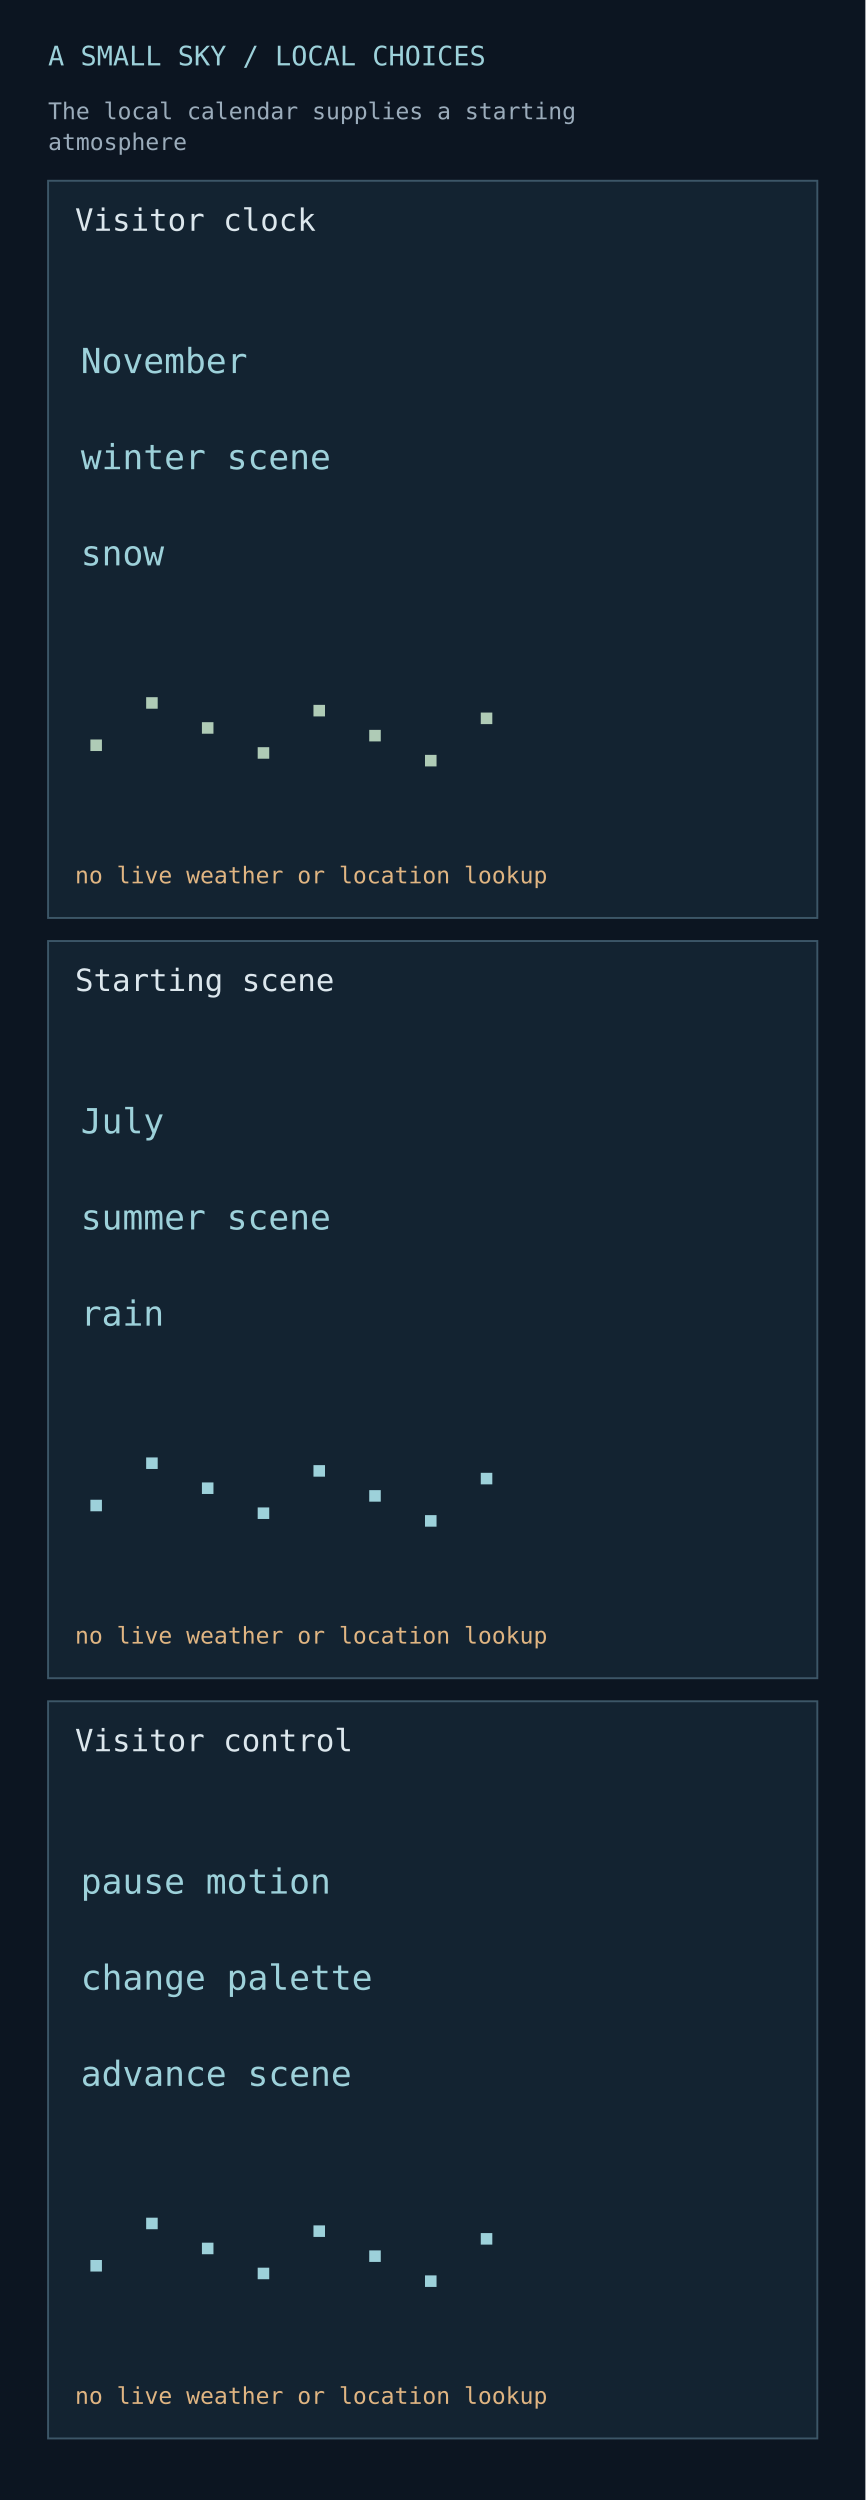
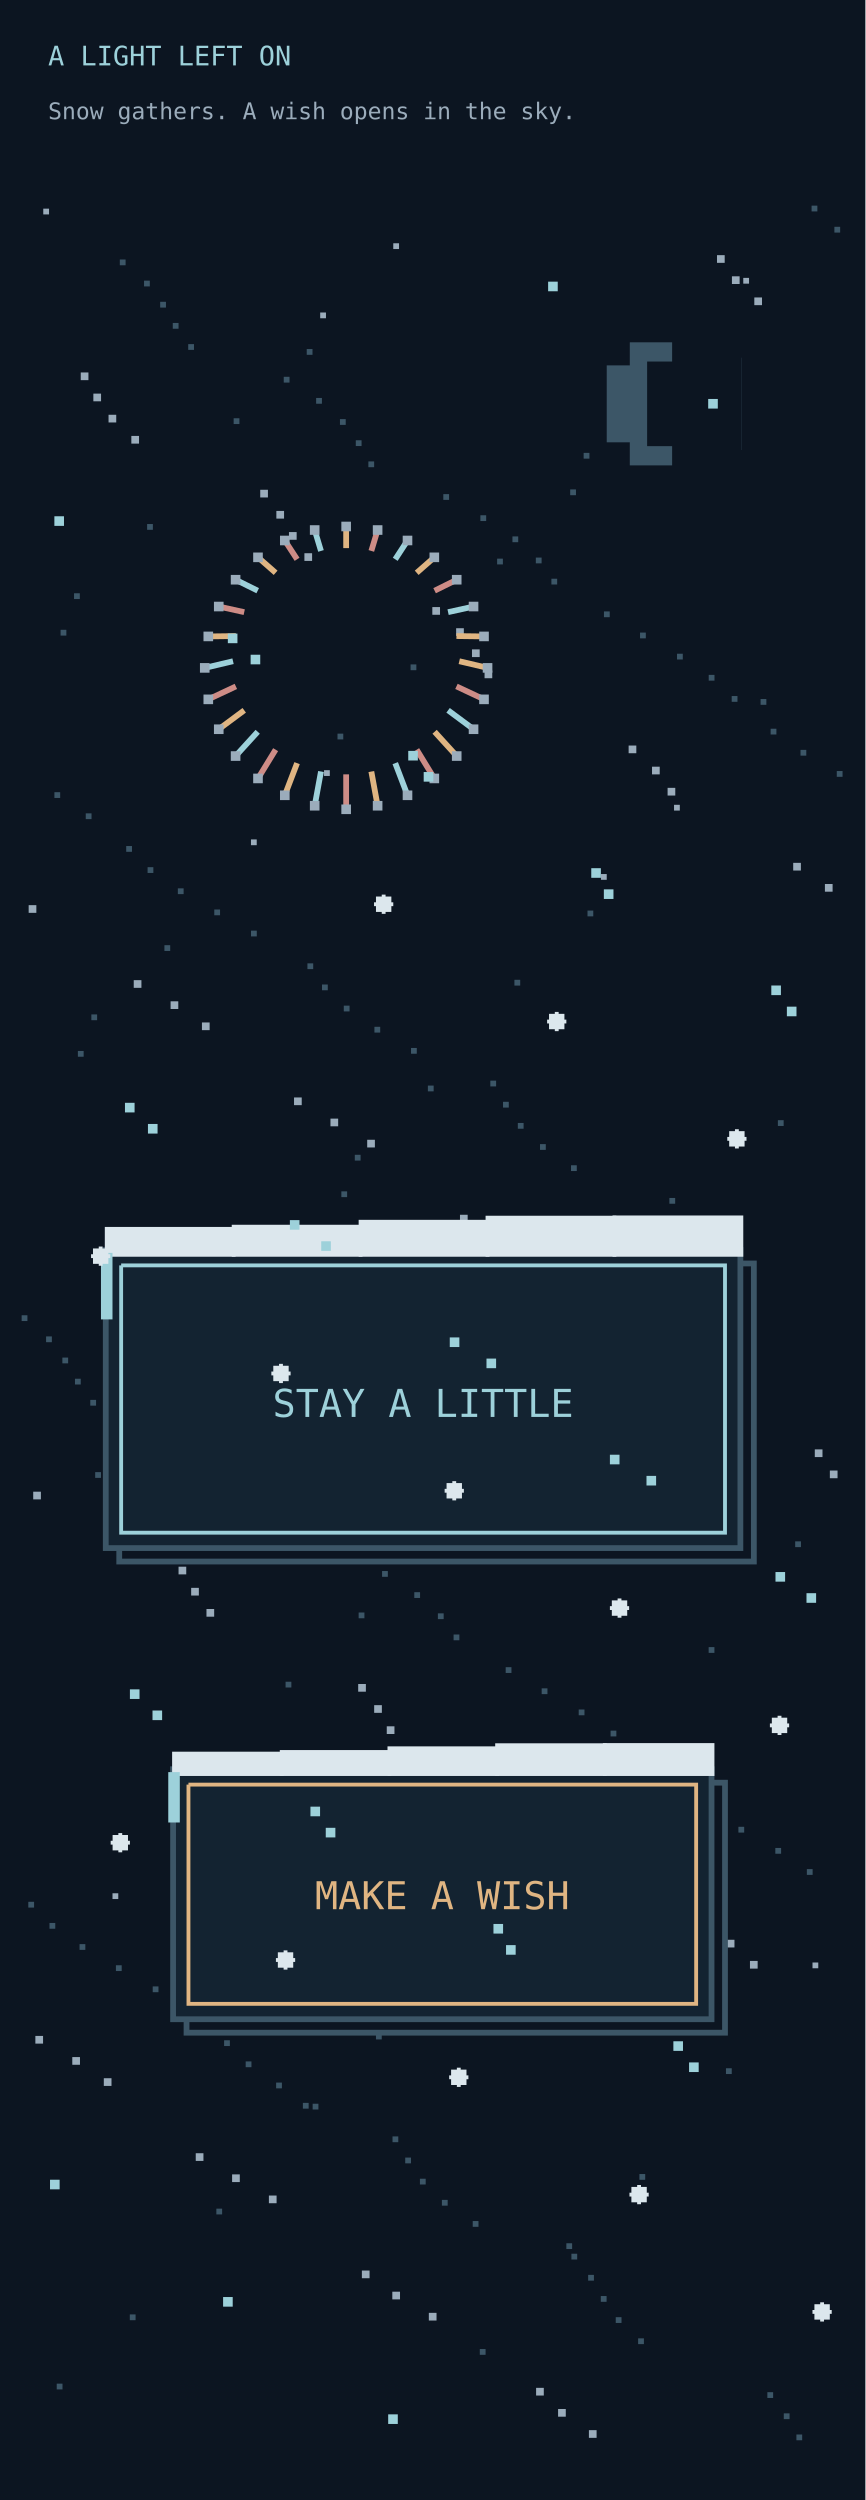
<svg xmlns="http://www.w3.org/2000/svg" width="450" height="1300" viewBox="0 0 450 1300">
  <rect width="100%" height="100%" fill="#0c1521" />
  <g font-family="ui-monospace, monospace">
-     <text x="25" y="34" font-size="14" fill="#9dd1da" text-anchor="start">A SMALL SKY / LOCAL CHOICES</text>
-     <text x="25" y="62" font-size="12" fill="#9bacbb" text-anchor="start">The local calendar supplies a starting</text>
-     <text x="25" y="78" font-size="12" fill="#9bacbb" text-anchor="start">atmosphere</text>
-     <rect x="25" y="94.0" width="400" height="383.333" fill="#132331" stroke="#3c5667" stroke-width="1" />
-     <rect x="25" y="489.333" width="400" height="383.333" fill="#132331" stroke="#3c5667" stroke-width="1" />
-     <rect x="25" y="884.667" width="400" height="383.333" fill="#132331" stroke="#3c5667" stroke-width="1" />
-     <text x="39" y="120.0" font-size="16" fill="#dce7ed" text-anchor="start">Visitor clock</text>
-     <text x="42" y="194.0" font-size="18" fill="#9dd1da" text-anchor="start">November</text>
-     <text x="42" y="244.0" font-size="18" fill="#9dd1da" text-anchor="start">winter scene</text>
-     <text x="42" y="294.0" font-size="18" fill="#9dd1da" text-anchor="start">snow</text>
-     <rect x="47.5" y="385.033" width="5" height="5" fill="#afcbb6" stroke="#afcbb6" stroke-width="1" />
-     <rect x="76.5" y="363.033" width="5" height="5" fill="#afcbb6" stroke="#afcbb6" stroke-width="1" />
-     <rect x="105.5" y="376.033" width="5" height="5" fill="#afcbb6" stroke="#afcbb6" stroke-width="1" />
-     <rect x="134.5" y="389.033" width="5" height="5" fill="#afcbb6" stroke="#afcbb6" stroke-width="1" />
-     <rect x="163.5" y="367.033" width="5" height="5" fill="#afcbb6" stroke="#afcbb6" stroke-width="1" />
-     <rect x="192.5" y="380.033" width="5" height="5" fill="#afcbb6" stroke="#afcbb6" stroke-width="1" />
-     <rect x="221.5" y="393.033" width="5" height="5" fill="#afcbb6" stroke="#afcbb6" stroke-width="1" />
-     <rect x="250.5" y="371.033" width="5" height="5" fill="#afcbb6" stroke="#afcbb6" stroke-width="1" />
-     <text x="39" y="459.333" font-size="12" fill="#e0b582" text-anchor="start">no live weather or location lookup</text>
-     <text x="39" y="515.333" font-size="16" fill="#dce7ed" text-anchor="start">Starting scene</text>
-     <text x="42" y="589.333" font-size="18" fill="#9dd1da" text-anchor="start">July</text>
-     <text x="42" y="639.333" font-size="18" fill="#9dd1da" text-anchor="start">summer scene</text>
-     <text x="42" y="689.333" font-size="18" fill="#9dd1da" text-anchor="start">rain</text>
-     <rect x="47.5" y="780.367" width="5" height="5" fill="#9dd1da" stroke="#9dd1da" stroke-width="1" />
-     <rect x="76.5" y="758.367" width="5" height="5" fill="#9dd1da" stroke="#9dd1da" stroke-width="1" />
-     <rect x="105.5" y="771.367" width="5" height="5" fill="#9dd1da" stroke="#9dd1da" stroke-width="1" />
-     <rect x="134.5" y="784.367" width="5" height="5" fill="#9dd1da" stroke="#9dd1da" stroke-width="1" />
-     <rect x="163.5" y="762.367" width="5" height="5" fill="#9dd1da" stroke="#9dd1da" stroke-width="1" />
-     <rect x="192.5" y="775.367" width="5" height="5" fill="#9dd1da" stroke="#9dd1da" stroke-width="1" />
-     <rect x="221.5" y="788.367" width="5" height="5" fill="#9dd1da" stroke="#9dd1da" stroke-width="1" />
-     <rect x="250.5" y="766.367" width="5" height="5" fill="#9dd1da" stroke="#9dd1da" stroke-width="1" />
-     <text x="39" y="854.667" font-size="12" fill="#e0b582" text-anchor="start">no live weather or location lookup</text>
-     <text x="39" y="910.667" font-size="16" fill="#dce7ed" text-anchor="start">Visitor control</text>
-     <text x="42" y="984.667" font-size="18" fill="#9dd1da" text-anchor="start">pause motion</text>
-     <text x="42" y="1034.667" font-size="18" fill="#9dd1da" text-anchor="start">change palette</text>
-     <text x="42" y="1084.667" font-size="18" fill="#9dd1da" text-anchor="start">advance scene</text>
-     <rect x="47.5" y="1175.7" width="5" height="5" fill="#9dd1da" stroke="#9dd1da" stroke-width="1" />
-     <rect x="76.5" y="1153.7" width="5" height="5" fill="#9dd1da" stroke="#9dd1da" stroke-width="1" />
-     <rect x="105.5" y="1166.7" width="5" height="5" fill="#9dd1da" stroke="#9dd1da" stroke-width="1" />
-     <rect x="134.5" y="1179.7" width="5" height="5" fill="#9dd1da" stroke="#9dd1da" stroke-width="1" />
-     <rect x="163.5" y="1157.7" width="5" height="5" fill="#9dd1da" stroke="#9dd1da" stroke-width="1" />
-     <rect x="192.5" y="1170.7" width="5" height="5" fill="#9dd1da" stroke="#9dd1da" stroke-width="1" />
-     <rect x="221.5" y="1183.7" width="5" height="5" fill="#9dd1da" stroke="#9dd1da" stroke-width="1" />
-     <rect x="250.5" y="1161.7" width="5" height="5" fill="#9dd1da" stroke="#9dd1da" stroke-width="1" />
-     <text x="39" y="1250.0" font-size="12" fill="#e0b582" text-anchor="start">no live weather or location lookup</text>
+     <text x="25" y="34" font-size="14" fill="#9dd1da" text-anchor="start">A LIGHT LEFT ON</text>
+     <text x="25" y="62" font-size="12" fill="#9bacbb" text-anchor="start">Snow gathers. A wish opens in the sky.</text>
+     <rect x="23.0" y="109.0" width="2" height="2" fill="#9bacbb" stroke="#9bacbb" stroke-width="1" />
+     <rect x="160.0" y="182.0" width="2" height="2" fill="#3c5667" stroke="#3c5667" stroke-width="1" />
+     <rect x="297.0" y="255.0" width="2" height="2" fill="#3c5667" stroke="#3c5667" stroke-width="1" />
+     <rect x="32.0" y="328.0" width="2" height="2" fill="#3c5667" stroke="#3c5667" stroke-width="1" />
+     <rect x="169.0" y="401.0" width="2" height="2" fill="#9bacbb" stroke="#9bacbb" stroke-width="1" />
+     <rect x="306.0" y="474.0" width="2" height="2" fill="#3c5667" stroke="#3c5667" stroke-width="1" />
+     <rect x="41.0" y="547.0" width="2" height="2" fill="#3c5667" stroke="#3c5667" stroke-width="1" />
+     <rect x="178.0" y="620.0" width="2" height="2" fill="#3c5667" stroke="#3c5667" stroke-width="1" />
+     <rect x="315.0" y="693.0" width="2" height="2" fill="#9bacbb" stroke="#9bacbb" stroke-width="1" />
+     <rect x="50.0" y="766.0" width="2" height="2" fill="#3c5667" stroke="#3c5667" stroke-width="1" />
+     <rect x="187.0" y="839.0" width="2" height="2" fill="#3c5667" stroke="#3c5667" stroke-width="1" />
+     <rect x="324.0" y="912.0" width="2" height="2" fill="#3c5667" stroke="#3c5667" stroke-width="1" />
+     <rect x="59.0" y="985.0" width="2" height="2" fill="#9bacbb" stroke="#9bacbb" stroke-width="1" />
+     <rect x="196.0" y="1058.0" width="2" height="2" fill="#3c5667" stroke="#3c5667" stroke-width="1" />
+     <rect x="333.0" y="1131.0" width="2" height="2" fill="#3c5667" stroke="#3c5667" stroke-width="1" />
+     <rect x="68.0" y="1204.0" width="2" height="2" fill="#3c5667" stroke="#3c5667" stroke-width="1" />
+     <rect x="205.0" y="127.0" width="2" height="2" fill="#9bacbb" stroke="#9bacbb" stroke-width="1" />
+     <rect x="342.0" y="200.0" width="2" height="2" fill="#3c5667" stroke="#3c5667" stroke-width="1" />
+     <rect x="77.0" y="273.0" width="2" height="2" fill="#3c5667" stroke="#3c5667" stroke-width="1" />
+     <rect x="214.0" y="346.0" width="2" height="2" fill="#3c5667" stroke="#3c5667" stroke-width="1" />
+     <rect x="351.0" y="419.0" width="2" height="2" fill="#9bacbb" stroke="#9bacbb" stroke-width="1" />
+     <rect x="86.0" y="492.0" width="2" height="2" fill="#3c5667" stroke="#3c5667" stroke-width="1" />
+     <rect x="223.0" y="565.0" width="2" height="2" fill="#3c5667" stroke="#3c5667" stroke-width="1" />
+     <rect x="360.0" y="638.0" width="2" height="2" fill="#3c5667" stroke="#3c5667" stroke-width="1" />
+     <rect x="95.0" y="711.0" width="2" height="2" fill="#9bacbb" stroke="#9bacbb" stroke-width="1" />
+     <rect x="232.0" y="784.0" width="2" height="2" fill="#3c5667" stroke="#3c5667" stroke-width="1" />
+     <rect x="369.0" y="857.0" width="2" height="2" fill="#3c5667" stroke="#3c5667" stroke-width="1" />
+     <rect x="104.0" y="930.0" width="2" height="2" fill="#3c5667" stroke="#3c5667" stroke-width="1" />
+     <rect x="241.0" y="1003.0" width="2" height="2" fill="#9bacbb" stroke="#9bacbb" stroke-width="1" />
+     <rect x="378.0" y="1076.0" width="2" height="2" fill="#3c5667" stroke="#3c5667" stroke-width="1" />
+     <rect x="113.0" y="1149.0" width="2" height="2" fill="#3c5667" stroke="#3c5667" stroke-width="1" />
+     <rect x="250.0" y="1222.0" width="2" height="2" fill="#3c5667" stroke="#3c5667" stroke-width="1" />
+     <rect x="387.0" y="145.0" width="2" height="2" fill="#9bacbb" stroke="#9bacbb" stroke-width="1" />
+     <rect x="122.0" y="218.0" width="2" height="2" fill="#3c5667" stroke="#3c5667" stroke-width="1" />
+     <rect x="259.0" y="291.0" width="2" height="2" fill="#3c5667" stroke="#3c5667" stroke-width="1" />
+     <rect x="396.0" y="364.0" width="2" height="2" fill="#3c5667" stroke="#3c5667" stroke-width="1" />
+     <rect x="131.0" y="437.0" width="2" height="2" fill="#9bacbb" stroke="#9bacbb" stroke-width="1" />
+     <rect x="268.0" y="510.0" width="2" height="2" fill="#3c5667" stroke="#3c5667" stroke-width="1" />
+     <rect x="405.0" y="583.0" width="2" height="2" fill="#3c5667" stroke="#3c5667" stroke-width="1" />
+     <rect x="140.0" y="656.0" width="2" height="2" fill="#3c5667" stroke="#3c5667" stroke-width="1" />
+     <rect x="277.0" y="729.0" width="2" height="2" fill="#9bacbb" stroke="#9bacbb" stroke-width="1" />
+     <rect x="414.0" y="802.0" width="2" height="2" fill="#3c5667" stroke="#3c5667" stroke-width="1" />
+     <rect x="149.0" y="875.0" width="2" height="2" fill="#3c5667" stroke="#3c5667" stroke-width="1" />
+     <rect x="286.0" y="948.0" width="2" height="2" fill="#3c5667" stroke="#3c5667" stroke-width="1" />
+     <rect x="423.0" y="1021.0" width="2" height="2" fill="#9bacbb" stroke="#9bacbb" stroke-width="1" />
+     <rect x="158.0" y="1094.0" width="2" height="2" fill="#3c5667" stroke="#3c5667" stroke-width="1" />
+     <rect x="295.0" y="1167.0" width="2" height="2" fill="#3c5667" stroke="#3c5667" stroke-width="1" />
+     <rect x="30.0" y="1240.0" width="2" height="2" fill="#3c5667" stroke="#3c5667" stroke-width="1" />
+     <rect x="167.0" y="163.0" width="2" height="2" fill="#9bacbb" stroke="#9bacbb" stroke-width="1" />
+     <rect x="304.0" y="236.0" width="2" height="2" fill="#3c5667" stroke="#3c5667" stroke-width="1" />
+     <rect x="39.0" y="309.0" width="2" height="2" fill="#3c5667" stroke="#3c5667" stroke-width="1" />
+     <rect x="176.0" y="382.0" width="2" height="2" fill="#3c5667" stroke="#3c5667" stroke-width="1" />
+     <rect x="313.0" y="455.0" width="2" height="2" fill="#9bacbb" stroke="#9bacbb" stroke-width="1" />
+     <rect x="48.0" y="528.0" width="2" height="2" fill="#3c5667" stroke="#3c5667" stroke-width="1" />
+     <rect x="185.0" y="601.0" width="2" height="2" fill="#3c5667" stroke="#3c5667" stroke-width="1" />
+     <polygon points="327.50,178.00 367.50,178.00 367.50,186.00 385.50,186.00 385.50,234.00 367.50,234.00 367.50,242.00 327.50,242.00 327.50,230.00 315.50,230.00 315.50,190.00 327.50,190.00" fill="#3c5667" />
+     <polygon points="349.50,176.00 385.50,176.00 385.50,244.00 349.50,244.00 349.50,232.00 336.50,232.00 336.50,188.00 349.50,188.00" fill="#0c1521" />
+     <rect x="434.38" y="118.44" width="2" height="2" fill="#3c5667" stroke="#3c5667" stroke-width="1" />
+     <rect x="98.373" y="179.44" width="2" height="2" fill="#3c5667" stroke="#3c5667" stroke-width="1" />
+     <rect x="192.056" y="240.44" width="2" height="2" fill="#3c5667" stroke="#3c5667" stroke-width="1" />
+     <rect x="287.228" y="301.44" width="2" height="2" fill="#3c5667" stroke="#3c5667" stroke-width="1" />
+     <rect x="380.986" y="362.44" width="2" height="2" fill="#3c5667" stroke="#3c5667" stroke-width="1" />
+     <rect x="45.091" y="423.44" width="2" height="2" fill="#3c5667" stroke="#3c5667" stroke-width="1" />
+     <rect x="131.025" y="484.44" width="2" height="2" fill="#3c5667" stroke="#3c5667" stroke-width="1" />
+     <rect x="214.229" y="545.44" width="2" height="2" fill="#3c5667" stroke="#3c5667" stroke-width="1" />
+     <rect x="297.429" y="606.44" width="2" height="2" fill="#3c5667" stroke="#3c5667" stroke-width="1" />
+     <rect x="383.353" y="667.44" width="2" height="2" fill="#3c5667" stroke="#3c5667" stroke-width="1" />
+     <rect x="47.448" y="728.44" width="2" height="2" fill="#3c5667" stroke="#3c5667" stroke-width="1" />
+     <rect x="141.198" y="789.44" width="2" height="2" fill="#3c5667" stroke="#3c5667" stroke-width="1" />
+     <rect x="236.37" y="850.44" width="2" height="2" fill="#3c5667" stroke="#3c5667" stroke-width="1" />
+     <rect x="330.061" y="911.44" width="2" height="2" fill="#3c5667" stroke="#3c5667" stroke-width="1" />
+     <rect x="420.064" y="972.44" width="2" height="2" fill="#3c5667" stroke="#3c5667" stroke-width="1" />
+     <rect x="79.908" y="1033.44" width="2" height="2" fill="#3c5667" stroke="#3c5667" stroke-width="1" />
+     <rect x="163.077" y="1094.44" width="2" height="2" fill="#3c5667" stroke="#3c5667" stroke-width="1" />
+     <rect x="246.314" y="1155.44" width="2" height="2" fill="#3c5667" stroke="#3c5667" stroke-width="1" />
+     <rect x="332.329" y="1216.44" width="2" height="2" fill="#3c5667" stroke="#3c5667" stroke-width="1" />
+     <rect x="422.525" y="107.44" width="2" height="2" fill="#3c5667" stroke="#3c5667" stroke-width="1" />
+     <rect x="90.341" y="168.44" width="2" height="2" fill="#3c5667" stroke="#3c5667" stroke-width="1" />
+     <rect x="185.512" y="229.44" width="2" height="2" fill="#3c5667" stroke="#3c5667" stroke-width="1" />
+     <rect x="279.134" y="290.44" width="2" height="2" fill="#3c5667" stroke="#3c5667" stroke-width="1" />
+     <rect x="369.035" y="351.44" width="2" height="2" fill="#3c5667" stroke="#3c5667" stroke-width="1" />
+     <rect x="28.79" y="412.44" width="2" height="2" fill="#3c5667" stroke="#3c5667" stroke-width="1" />
+     <rect x="111.926" y="473.44" width="2" height="2" fill="#3c5667" stroke="#3c5667" stroke-width="1" />
+     <rect x="195.201" y="534.44" width="2" height="2" fill="#3c5667" stroke="#3c5667" stroke-width="1" />
+     <rect x="281.306" y="595.44" width="2" height="2" fill="#3c5667" stroke="#3c5667" stroke-width="1" />
+     <rect x="371.605" y="656.44" width="2" height="2" fill="#3c5667" stroke="#3c5667" stroke-width="1" />
+     <rect x="39.485" y="717.44" width="2" height="2" fill="#3c5667" stroke="#3c5667" stroke-width="1" />
+     <rect x="134.652" y="778.44" width="2" height="2" fill="#3c5667" stroke="#3c5667" stroke-width="1" />
+     <rect x="228.205" y="839.44" width="2" height="2" fill="#3c5667" stroke="#3c5667" stroke-width="1" />
+     <rect x="318.003" y="900.44" width="2" height="2" fill="#3c5667" stroke="#3c5667" stroke-width="1" />
+     <rect x="403.671" y="961.44" width="2" height="2" fill="#3c5667" stroke="#3c5667" stroke-width="1" />
+     <rect x="60.775" y="1022.44" width="2" height="2" fill="#3c5667" stroke="#3c5667" stroke-width="1" />
+     <rect x="144.089" y="1083.44" width="2" height="2" fill="#3c5667" stroke="#3c5667" stroke-width="1" />
+     <rect x="230.287" y="1144.44" width="2" height="2" fill="#3c5667" stroke="#3c5667" stroke-width="1" />
+     <rect x="320.687" y="1205.44" width="2" height="2" fill="#3c5667" stroke="#3c5667" stroke-width="1" />
+     <rect x="414.63" y="1266.44" width="2" height="2" fill="#3c5667" stroke="#3c5667" stroke-width="1" />
+     <rect x="83.791" y="157.44" width="2" height="2" fill="#3c5667" stroke="#3c5667" stroke-width="1" />
+     <rect x="177.274" y="218.44" width="2" height="2" fill="#3c5667" stroke="#3c5667" stroke-width="1" />
+     <rect x="266.969" y="279.44" width="2" height="2" fill="#3c5667" stroke="#3c5667" stroke-width="1" />
+     <rect x="352.549" y="340.44" width="2" height="2" fill="#3c5667" stroke="#3c5667" stroke-width="1" />
+     <rect x="435.624" y="401.44" width="2" height="2" fill="#3c5667" stroke="#3c5667" stroke-width="1" />
+     <rect x="92.979" y="462.44" width="2" height="2" fill="#3c5667" stroke="#3c5667" stroke-width="1" />
+     <rect x="179.27" y="523.44" width="2" height="2" fill="#3c5667" stroke="#3c5667" stroke-width="1" />
+     <rect x="269.77" y="584.44" width="2" height="2" fill="#3c5667" stroke="#3c5667" stroke-width="1" />
+     <rect x="363.775" y="645.44" width="2" height="2" fill="#3c5667" stroke="#3c5667" stroke-width="1" />
+     <rect x="32.93" y="706.44" width="2" height="2" fill="#3c5667" stroke="#3c5667" stroke-width="1" />
+     <rect x="126.34" y="767.44" width="2" height="2" fill="#3c5667" stroke="#3c5667" stroke-width="1" />
+     <rect x="215.932" y="828.44" width="2" height="2" fill="#3c5667" stroke="#3c5667" stroke-width="1" />
+     <rect x="301.427" y="889.44" width="2" height="2" fill="#3c5667" stroke="#3c5667" stroke-width="1" />
+     <rect x="384.473" y="950.44" width="2" height="2" fill="#3c5667" stroke="#3c5667" stroke-width="1" />
+     <rect x="41.871" y="1011.44" width="2" height="2" fill="#3c5667" stroke="#3c5667" stroke-width="1" />
+     <rect x="128.255" y="1072.44" width="2" height="2" fill="#3c5667" stroke="#3c5667" stroke-width="1" />
+     <rect x="218.856" y="1133.44" width="2" height="2" fill="#3c5667" stroke="#3c5667" stroke-width="1" />
+     <rect x="312.921" y="1194.44" width="2" height="2" fill="#3c5667" stroke="#3c5667" stroke-width="1" />
+     <rect x="408.067" y="1255.44" width="2" height="2" fill="#3c5667" stroke="#3c5667" stroke-width="1" />
+     <rect x="75.404" y="146.44" width="2" height="2" fill="#3c5667" stroke="#3c5667" stroke-width="1" />
+     <rect x="164.893" y="207.44" width="2" height="2" fill="#3c5667" stroke="#3c5667" stroke-width="1" />
+     <rect x="250.303" y="268.44" width="2" height="2" fill="#3c5667" stroke="#3c5667" stroke-width="1" />
+     <rect x="333.322" y="329.44" width="2" height="2" fill="#3c5667" stroke="#3c5667" stroke-width="1" />
+     <rect x="416.765" y="390.44" width="2" height="2" fill="#3c5667" stroke="#3c5667" stroke-width="1" />
+     <rect x="77.243" y="451.44" width="2" height="2" fill="#3c5667" stroke="#3c5667" stroke-width="1" />
+     <rect x="167.944" y="512.44" width="2" height="2" fill="#3c5667" stroke="#3c5667" stroke-width="1" />
+     <rect x="262.068" y="573.44" width="2" height="2" fill="#3c5667" stroke="#3c5667" stroke-width="1" />
+     <rect x="357.204" y="634.44" width="2" height="2" fill="#3c5667" stroke="#3c5667" stroke-width="1" />
+     <rect x="24.466" y="695.44" width="2" height="2" fill="#3c5667" stroke="#3c5667" stroke-width="1" />
+     <rect x="113.851" y="756.44" width="2" height="2" fill="#3c5667" stroke="#3c5667" stroke-width="1" />
+     <rect x="199.177" y="817.44" width="2" height="2" fill="#3c5667" stroke="#3c5667" stroke-width="1" />
+     <rect x="282.172" y="878.44" width="2" height="2" fill="#3c5667" stroke="#3c5667" stroke-width="1" />
+     <rect x="365.66" y="939.44" width="2" height="2" fill="#3c5667" stroke="#3c5667" stroke-width="1" />
+     <rect x="26.234" y="1000.44" width="2" height="2" fill="#3c5667" stroke="#3c5667" stroke-width="1" />
+     <rect x="117.034" y="1061.44" width="2" height="2" fill="#3c5667" stroke="#3c5667" stroke-width="1" />
+     <rect x="211.215" y="1122.44" width="2" height="2" fill="#3c5667" stroke="#3c5667" stroke-width="1" />
+     <rect x="306.339" y="1183.44" width="2" height="2" fill="#3c5667" stroke="#3c5667" stroke-width="1" />
+     <rect x="399.526" y="1244.44" width="2" height="2" fill="#3c5667" stroke="#3c5667" stroke-width="1" />
+     <rect x="62.807" y="135.44" width="2" height="2" fill="#3c5667" stroke="#3c5667" stroke-width="1" />
+     <rect x="148.05" y="196.44" width="2" height="2" fill="#3c5667" stroke="#3c5667" stroke-width="1" />
+     <rect x="231.022" y="257.44" width="2" height="2" fill="#3c5667" stroke="#3c5667" stroke-width="1" />
+     <rect x="314.557" y="318.44" width="2" height="2" fill="#3c5667" stroke="#3c5667" stroke-width="1" />
+     <rect x="401.227" y="379.44" width="2" height="2" fill="#3c5667" stroke="#3c5667" stroke-width="1" />
+     <rect x="66.127" y="440.44" width="2" height="2" fill="#3c5667" stroke="#3c5667" stroke-width="1" />
+     <rect x="160.363" y="501.44" width="2" height="2" fill="#3c5667" stroke="#3c5667" stroke-width="1" />
+     <rect x="255.473" y="562.44" width="2" height="2" fill="#3c5667" stroke="#3c5667" stroke-width="1" />
+     <rect x="348.583" y="623.44" width="2" height="2" fill="#3c5667" stroke="#3c5667" stroke-width="1" />
+     <rect x="11.76" y="684.44" width="2" height="2" fill="#3c5667" stroke="#3c5667" stroke-width="1" />
+     <rect x="96.922" y="745.44" width="2" height="2" fill="#3c5667" stroke="#3c5667" stroke-width="1" />
+     <rect x="179.872" y="806.44" width="2" height="2" fill="#3c5667" stroke="#3c5667" stroke-width="1" />
+     <rect x="263.457" y="867.44" width="2" height="2" fill="#3c5667" stroke="#3c5667" stroke-width="1" />
+     <rect x="350.223" y="928.44" width="2" height="2" fill="#3c5667" stroke="#3c5667" stroke-width="1" />
+     <rect x="15.221" y="989.44" width="2" height="2" fill="#3c5667" stroke="#3c5667" stroke-width="1" />
+     <rect x="109.511" y="1050.44" width="2" height="2" fill="#3c5667" stroke="#3c5667" stroke-width="1" />
+     <rect x="204.605" y="1111.44" width="2" height="2" fill="#3c5667" stroke="#3c5667" stroke-width="1" />
+     <rect x="297.638" y="1172.44" width="2" height="2" fill="#3c5667" stroke="#3c5667" stroke-width="1" />
+     <rect x="68.797" y="227.18" width="3" height="3" fill="#9bacbb" stroke="#9bacbb" stroke-width="1" />
+     <rect x="158.79" y="288.18" width="3" height="3" fill="#9bacbb" stroke="#9bacbb" stroke-width="1" />
+     <rect x="252.473" y="349.18" width="3" height="3" fill="#9bacbb" stroke="#9bacbb" stroke-width="1" />
+     <rect x="347.645" y="410.18" width="3" height="3" fill="#9bacbb" stroke="#9bacbb" stroke-width="1" />
+     <rect x="15.402" y="471.18" width="3" height="3" fill="#9bacbb" stroke="#9bacbb" stroke-width="1" />
+     <rect x="105.508" y="532.18" width="3" height="3" fill="#9bacbb" stroke="#9bacbb" stroke-width="1" />
+     <rect x="191.442" y="593.18" width="3" height="3" fill="#9bacbb" stroke="#9bacbb" stroke-width="1" />
+     <rect x="274.646" y="654.18" width="3" height="3" fill="#9bacbb" stroke="#9bacbb" stroke-width="1" />
+     <rect x="357.846" y="715.18" width="3" height="3" fill="#9bacbb" stroke="#9bacbb" stroke-width="1" />
+     <rect x="17.77" y="776.18" width="3" height="3" fill="#9bacbb" stroke="#9bacbb" stroke-width="1" />
+     <rect x="107.865" y="837.18" width="3" height="3" fill="#9bacbb" stroke="#9bacbb" stroke-width="1" />
+     <rect x="201.615" y="898.18" width="3" height="3" fill="#9bacbb" stroke="#9bacbb" stroke-width="1" />
+     <rect x="296.787" y="959.18" width="3" height="3" fill="#9bacbb" stroke="#9bacbb" stroke-width="1" />
+     <rect x="390.478" y="1020.18" width="3" height="3" fill="#9bacbb" stroke="#9bacbb" stroke-width="1" />
+     <rect x="54.481" y="1081.18" width="3" height="3" fill="#9bacbb" stroke="#9bacbb" stroke-width="1" />
+     <rect x="140.325" y="1142.18" width="3" height="3" fill="#9bacbb" stroke="#9bacbb" stroke-width="1" />
+     <rect x="223.494" y="1203.18" width="3" height="3" fill="#9bacbb" stroke="#9bacbb" stroke-width="1" />
+     <rect x="306.731" y="1264.18" width="3" height="3" fill="#9bacbb" stroke="#9bacbb" stroke-width="1" />
+     <rect x="392.745" y="155.18" width="3" height="3" fill="#9bacbb" stroke="#9bacbb" stroke-width="1" />
+     <rect x="56.942" y="216.18" width="3" height="3" fill="#9bacbb" stroke="#9bacbb" stroke-width="1" />
+     <rect x="150.758" y="277.18" width="3" height="3" fill="#9bacbb" stroke="#9bacbb" stroke-width="1" />
+     <rect x="245.929" y="338.18" width="3" height="3" fill="#9bacbb" stroke="#9bacbb" stroke-width="1" />
+     <rect x="339.551" y="399.18" width="3" height="3" fill="#9bacbb" stroke="#9bacbb" stroke-width="1" />
+     <rect x="429.452" y="460.18" width="3" height="3" fill="#9bacbb" stroke="#9bacbb" stroke-width="1" />
+     <rect x="89.207" y="521.18" width="3" height="3" fill="#9bacbb" stroke="#9bacbb" stroke-width="1" />
+     <rect x="172.343" y="582.18" width="3" height="3" fill="#9bacbb" stroke="#9bacbb" stroke-width="1" />
+     <rect x="255.617" y="643.18" width="3" height="3" fill="#9bacbb" stroke="#9bacbb" stroke-width="1" />
+     <rect x="341.723" y="704.18" width="3" height="3" fill="#9bacbb" stroke="#9bacbb" stroke-width="1" />
+     <rect x="432.022" y="765.18" width="3" height="3" fill="#9bacbb" stroke="#9bacbb" stroke-width="1" />
+     <rect x="99.902" y="826.18" width="3" height="3" fill="#9bacbb" stroke="#9bacbb" stroke-width="1" />
+     <rect x="195.069" y="887.18" width="3" height="3" fill="#9bacbb" stroke="#9bacbb" stroke-width="1" />
+     <rect x="288.622" y="948.18" width="3" height="3" fill="#9bacbb" stroke="#9bacbb" stroke-width="1" />
+     <rect x="378.42" y="1009.18" width="3" height="3" fill="#9bacbb" stroke="#9bacbb" stroke-width="1" />
+     <rect x="38.087" y="1070.18" width="3" height="3" fill="#9bacbb" stroke="#9bacbb" stroke-width="1" />
+     <rect x="121.192" y="1131.18" width="3" height="3" fill="#9bacbb" stroke="#9bacbb" stroke-width="1" />
+     <rect x="204.506" y="1192.18" width="3" height="3" fill="#9bacbb" stroke="#9bacbb" stroke-width="1" />
+     <rect x="290.704" y="1253.18" width="3" height="3" fill="#9bacbb" stroke="#9bacbb" stroke-width="1" />
+     <rect x="381.103" y="144.18" width="3" height="3" fill="#9bacbb" stroke="#9bacbb" stroke-width="1" />
+     <rect x="49.047" y="205.18" width="3" height="3" fill="#9bacbb" stroke="#9bacbb" stroke-width="1" />
+     <rect x="144.208" y="266.18" width="3" height="3" fill="#9bacbb" stroke="#9bacbb" stroke-width="1" />
+     <rect x="237.691" y="327.18" width="3" height="3" fill="#9bacbb" stroke="#9bacbb" stroke-width="1" />
+     <rect x="327.386" y="388.18" width="3" height="3" fill="#9bacbb" stroke="#9bacbb" stroke-width="1" />
+     <rect x="412.966" y="449.18" width="3" height="3" fill="#9bacbb" stroke="#9bacbb" stroke-width="1" />
+     <rect x="70.041" y="510.18" width="3" height="3" fill="#9bacbb" stroke="#9bacbb" stroke-width="1" />
+     <rect x="153.396" y="571.18" width="3" height="3" fill="#9bacbb" stroke="#9bacbb" stroke-width="1" />
+     <rect x="239.687" y="632.18" width="3" height="3" fill="#9bacbb" stroke="#9bacbb" stroke-width="1" />
+     <rect x="330.187" y="693.18" width="3" height="3" fill="#9bacbb" stroke="#9bacbb" stroke-width="1" />
+     <rect x="424.192" y="754.18" width="3" height="3" fill="#9bacbb" stroke="#9bacbb" stroke-width="1" />
+     <rect x="93.347" y="815.18" width="3" height="3" fill="#9bacbb" stroke="#9bacbb" stroke-width="1" />
+     <rect x="186.757" y="876.18" width="3" height="3" fill="#9bacbb" stroke="#9bacbb" stroke-width="1" />
+     <rect x="276.349" y="937.18" width="3" height="3" fill="#9bacbb" stroke="#9bacbb" stroke-width="1" />
+     <rect x="361.844" y="998.18" width="3" height="3" fill="#9bacbb" stroke="#9bacbb" stroke-width="1" />
+     <rect x="18.89" y="1059.18" width="3" height="3" fill="#9bacbb" stroke="#9bacbb" stroke-width="1" />
+     <rect x="102.288" y="1120.18" width="3" height="3" fill="#9bacbb" stroke="#9bacbb" stroke-width="1" />
+     <rect x="188.672" y="1181.18" width="3" height="3" fill="#9bacbb" stroke="#9bacbb" stroke-width="1" />
+     <rect x="279.273" y="1242.18" width="3" height="3" fill="#9bacbb" stroke="#9bacbb" stroke-width="1" />
+     <rect x="373.338" y="133.18" width="3" height="3" fill="#9bacbb" stroke="#9bacbb" stroke-width="1" />
+     <rect x="42.484" y="194.18" width="3" height="3" fill="#9bacbb" stroke="#9bacbb" stroke-width="1" />
+     <rect x="135.821" y="255.18" width="3" height="3" fill="#9bacbb" stroke="#9bacbb" stroke-width="1" />
+     <rect x="225.31" y="316.18" width="3" height="3" fill="#9bacbb" stroke="#9bacbb" stroke-width="1" />
+     <rect x="62" y="657" width="330" height="155" fill="#0c1521" stroke="#3c5667" stroke-width="3" />
+     <rect x="55" y="650" width="330" height="155" fill="#132331" stroke="#3c5667" stroke-width="3" />
+     <polyline points="63.00,658.00 377.00,658.00 377.00,797.00 63.00,797.00 63.00,658.00" fill="none" stroke="#9dd1da" stroke-width="2" />
+     <text x="220.0" y="736.8" font-size="20" fill="#9dd1da" text-anchor="middle">STAY A LITTLE</text>
+     <rect x="55.0" y="638.508" width="67.0" height="14.492" fill="#dce7ed" stroke="#dce7ed" stroke-width="1" />
+     <rect x="121.0" y="637.378" width="67.0" height="15.622" fill="#dce7ed" stroke="#dce7ed" stroke-width="1" />
+     <rect x="187.0" y="634.813" width="67.0" height="18.187" fill="#dce7ed" stroke="#dce7ed" stroke-width="1" />
+     <rect x="253.0" y="632.687" width="67.0" height="20.313" fill="#dce7ed" stroke="#dce7ed" stroke-width="1" />
+     <rect x="319.0" y="632.554" width="67.0" height="20.446" fill="#dce7ed" stroke="#dce7ed" stroke-width="1" />
+     <rect x="53" y="652" width="5" height="33.592" fill="#9dd1da" stroke="#9dd1da" stroke-width="1" />
+     <rect x="97" y="927" width="280" height="130" fill="#0c1521" stroke="#3c5667" stroke-width="3" />
+     <rect x="90" y="920" width="280" height="130" fill="#132331" stroke="#3c5667" stroke-width="3" />
+     <polyline points="98.00,928.00 362.00,928.00 362.00,1042.00 98.00,1042.00 98.00,928.00" fill="none" stroke="#e0b582" stroke-width="2" />
+     <text x="230.0" y="992.8" font-size="20" fill="#e0b582" text-anchor="middle">MAKE A WISH</text>
+     <rect x="90.0" y="911.381" width="57.0" height="11.619" fill="#dce7ed" stroke="#dce7ed" stroke-width="1" />
+     <rect x="146.0" y="910.533" width="57.0" height="12.467" fill="#dce7ed" stroke="#dce7ed" stroke-width="1" />
+     <rect x="202.0" y="908.61" width="57.0" height="14.39" fill="#dce7ed" stroke="#dce7ed" stroke-width="1" />
+     <rect x="258.0" y="907.015" width="57.0" height="15.985" fill="#dce7ed" stroke="#dce7ed" stroke-width="1" />
+     <rect x="314.0" y="906.915" width="57.0" height="16.085" fill="#dce7ed" stroke="#dce7ed" stroke-width="1" />
+     <rect x="88" y="922" width="5" height="25.194" fill="#9dd1da" stroke="#9dd1da" stroke-width="1" />
+     <polyline points="238.82,343.84 253.53,347.30" fill="none" stroke="#e0b582" stroke-width="3" />
+     <rect x="251.529" y="345.301" width="4" height="4" fill="#9bacbb" stroke="#9bacbb" stroke-width="1" />
+     <polyline points="237.35,356.93 251.69,363.66" fill="none" stroke="#ce8c86" stroke-width="3" />
+     <rect x="249.686" y="361.663" width="4" height="4" fill="#9bacbb" stroke="#9bacbb" stroke-width="1" />
+     <polyline points="233.00,369.36 246.25,379.20" fill="none" stroke="#9dd1da" stroke-width="3" />
+     <rect x="244.248" y="377.204" width="4" height="4" fill="#9bacbb" stroke="#9bacbb" stroke-width="1" />
+     <polyline points="225.99,380.52 237.49,393.15" fill="none" stroke="#e0b582" stroke-width="3" />
+     <rect x="235.488" y="391.146" width="4" height="4" fill="#9bacbb" stroke="#9bacbb" stroke-width="1" />
+     <polyline points="216.68,389.83 225.84,404.79" fill="none" stroke="#ce8c86" stroke-width="3" />
+     <rect x="223.845" y="402.789" width="4" height="4" fill="#9bacbb" stroke="#9bacbb" stroke-width="1" />
+     <polyline points="205.52,396.84 211.90,413.55" fill="none" stroke="#9dd1da" stroke-width="3" />
+     <rect x="209.903" y="411.549" width="4" height="4" fill="#9bacbb" stroke="#9bacbb" stroke-width="1" />
+     <polyline points="193.09,401.19 196.36,418.99" fill="none" stroke="#e0b582" stroke-width="3" />
+     <rect x="194.362" y="416.987" width="4" height="4" fill="#9bacbb" stroke="#9bacbb" stroke-width="1" />
+     <polyline points="180.00,402.66 180.00,420.83" fill="none" stroke="#ce8c86" stroke-width="3" />
+     <rect x="178.0" y="418.83" width="4" height="4" fill="#9bacbb" stroke="#9bacbb" stroke-width="1" />
+     <polyline points="166.91,401.19 163.64,418.99" fill="none" stroke="#9dd1da" stroke-width="3" />
+     <rect x="161.638" y="416.987" width="4" height="4" fill="#9bacbb" stroke="#9bacbb" stroke-width="1" />
+     <polyline points="154.48,396.84 148.10,413.55" fill="none" stroke="#e0b582" stroke-width="3" />
+     <rect x="146.097" y="411.549" width="4" height="4" fill="#9bacbb" stroke="#9bacbb" stroke-width="1" />
+     <polyline points="143.32,389.83 134.16,404.79" fill="none" stroke="#ce8c86" stroke-width="3" />
+     <rect x="132.155" y="402.789" width="4" height="4" fill="#9bacbb" stroke="#9bacbb" stroke-width="1" />
+     <polyline points="134.01,380.52 122.51,393.15" fill="none" stroke="#9dd1da" stroke-width="3" />
+     <rect x="120.512" y="391.146" width="4" height="4" fill="#9bacbb" stroke="#9bacbb" stroke-width="1" />
+     <polyline points="127.00,369.36 113.75,379.20" fill="none" stroke="#e0b582" stroke-width="3" />
+     <rect x="111.752" y="377.204" width="4" height="4" fill="#9bacbb" stroke="#9bacbb" stroke-width="1" />
+     <polyline points="122.65,356.93 108.31,363.66" fill="none" stroke="#ce8c86" stroke-width="3" />
+     <rect x="106.314" y="361.663" width="4" height="4" fill="#9bacbb" stroke="#9bacbb" stroke-width="1" />
+     <polyline points="121.18,343.84 106.47,347.30" fill="none" stroke="#9dd1da" stroke-width="3" />
+     <rect x="104.471" y="345.301" width="4" height="4" fill="#9bacbb" stroke="#9bacbb" stroke-width="1" />
+     <polyline points="122.65,330.75 108.31,330.94" fill="none" stroke="#e0b582" stroke-width="3" />
+     <rect x="106.314" y="328.939" width="4" height="4" fill="#9bacbb" stroke="#9bacbb" stroke-width="1" />
+     <polyline points="127.00,318.32 113.75,315.40" fill="none" stroke="#ce8c86" stroke-width="3" />
+     <rect x="111.752" y="313.398" width="4" height="4" fill="#9bacbb" stroke="#9bacbb" stroke-width="1" />
+     <polyline points="134.01,307.16 122.51,301.46" fill="none" stroke="#9dd1da" stroke-width="3" />
+     <rect x="120.512" y="299.456" width="4" height="4" fill="#9bacbb" stroke="#9bacbb" stroke-width="1" />
+     <polyline points="143.32,297.85 134.16,289.81" fill="none" stroke="#e0b582" stroke-width="3" />
+     <rect x="132.155" y="287.813" width="4" height="4" fill="#9bacbb" stroke="#9bacbb" stroke-width="1" />
+     <polyline points="154.48,290.84 148.10,281.05" fill="none" stroke="#ce8c86" stroke-width="3" />
+     <rect x="146.097" y="279.053" width="4" height="4" fill="#9bacbb" stroke="#9bacbb" stroke-width="1" />
+     <polyline points="166.91,286.49 163.64,275.62" fill="none" stroke="#9dd1da" stroke-width="3" />
+     <rect x="161.638" y="273.615" width="4" height="4" fill="#9bacbb" stroke="#9bacbb" stroke-width="1" />
+     <polyline points="180.00,285.02 180.00,273.77" fill="none" stroke="#e0b582" stroke-width="3" />
+     <rect x="178.0" y="271.772" width="4" height="4" fill="#9bacbb" stroke="#9bacbb" stroke-width="1" />
+     <polyline points="193.09,286.49 196.36,275.62" fill="none" stroke="#ce8c86" stroke-width="3" />
+     <rect x="194.362" y="273.615" width="4" height="4" fill="#9bacbb" stroke="#9bacbb" stroke-width="1" />
+     <polyline points="205.52,290.84 211.90,281.05" fill="none" stroke="#9dd1da" stroke-width="3" />
+     <rect x="209.903" y="279.053" width="4" height="4" fill="#9bacbb" stroke="#9bacbb" stroke-width="1" />
+     <polyline points="216.68,297.85 225.84,289.81" fill="none" stroke="#e0b582" stroke-width="3" />
+     <rect x="223.845" y="287.813" width="4" height="4" fill="#9bacbb" stroke="#9bacbb" stroke-width="1" />
+     <polyline points="225.99,307.16 237.49,301.46" fill="none" stroke="#ce8c86" stroke-width="3" />
+     <rect x="235.488" y="299.456" width="4" height="4" fill="#9bacbb" stroke="#9bacbb" stroke-width="1" />
+     <polyline points="233.00,318.32 246.25,315.40" fill="none" stroke="#9dd1da" stroke-width="3" />
+     <rect x="244.248" y="313.398" width="4" height="4" fill="#9bacbb" stroke="#9bacbb" stroke-width="1" />
+     <polyline points="237.35,330.75 251.69,330.94" fill="none" stroke="#e0b582" stroke-width="3" />
+     <rect x="249.686" y="328.939" width="4" height="4" fill="#9bacbb" stroke="#9bacbb" stroke-width="1" />
+     <rect x="130.827" y="340.96" width="4" height="4" fill="#9dd1da" stroke="#9dd1da" stroke-width="1" />
+     <rect x="220.819" y="401.96" width="4" height="4" fill="#9dd1da" stroke="#9dd1da" stroke-width="1" />
+     <rect x="314.503" y="462.96" width="4" height="4" fill="#9dd1da" stroke="#9dd1da" stroke-width="1" />
+     <rect x="409.675" y="523.96" width="4" height="4" fill="#9dd1da" stroke="#9dd1da" stroke-width="1" />
+     <rect x="77.432" y="584.96" width="4" height="4" fill="#9dd1da" stroke="#9dd1da" stroke-width="1" />
+     <rect x="167.538" y="645.96" width="4" height="4" fill="#9dd1da" stroke="#9dd1da" stroke-width="1" />
+     <rect x="253.471" y="706.96" width="4" height="4" fill="#9dd1da" stroke="#9dd1da" stroke-width="1" />
+     <rect x="336.675" y="767.96" width="4" height="4" fill="#9dd1da" stroke="#9dd1da" stroke-width="1" />
+     <rect x="419.875" y="828.96" width="4" height="4" fill="#9dd1da" stroke="#9dd1da" stroke-width="1" />
+     <rect x="79.8" y="889.96" width="4" height="4" fill="#9dd1da" stroke="#9dd1da" stroke-width="1" />
+     <rect x="169.894" y="950.96" width="4" height="4" fill="#9dd1da" stroke="#9dd1da" stroke-width="1" />
+     <rect x="263.645" y="1011.96" width="4" height="4" fill="#9dd1da" stroke="#9dd1da" stroke-width="1" />
+     <rect x="358.817" y="1072.96" width="4" height="4" fill="#9dd1da" stroke="#9dd1da" stroke-width="1" />
+     <rect x="26.507" y="1133.96" width="4" height="4" fill="#9dd1da" stroke="#9dd1da" stroke-width="1" />
+     <rect x="116.511" y="1194.96" width="4" height="4" fill="#9dd1da" stroke="#9dd1da" stroke-width="1" />
+     <rect x="202.355" y="1255.96" width="4" height="4" fill="#9dd1da" stroke="#9dd1da" stroke-width="1" />
+     <rect x="285.524" y="146.96" width="4" height="4" fill="#9dd1da" stroke="#9dd1da" stroke-width="1" />
+     <rect x="368.76" y="207.96" width="4" height="4" fill="#9dd1da" stroke="#9dd1da" stroke-width="1" />
+     <rect x="28.775" y="268.96" width="4" height="4" fill="#9dd1da" stroke="#9dd1da" stroke-width="1" />
+     <rect x="118.972" y="329.96" width="4" height="4" fill="#9dd1da" stroke="#9dd1da" stroke-width="1" />
+     <rect x="212.788" y="390.96" width="4" height="4" fill="#9dd1da" stroke="#9dd1da" stroke-width="1" />
+     <rect x="307.958" y="451.96" width="4" height="4" fill="#9dd1da" stroke="#9dd1da" stroke-width="1" />
+     <rect x="401.581" y="512.96" width="4" height="4" fill="#9dd1da" stroke="#9dd1da" stroke-width="1" />
+     <rect x="65.481" y="573.96" width="4" height="4" fill="#9dd1da" stroke="#9dd1da" stroke-width="1" />
+     <rect x="151.237" y="634.96" width="4" height="4" fill="#9dd1da" stroke="#9dd1da" stroke-width="1" />
+     <rect x="234.373" y="695.96" width="4" height="4" fill="#9dd1da" stroke="#9dd1da" stroke-width="1" />
+     <rect x="317.647" y="756.96" width="4" height="4" fill="#9dd1da" stroke="#9dd1da" stroke-width="1" />
+     <rect x="403.753" y="817.96" width="4" height="4" fill="#9dd1da" stroke="#9dd1da" stroke-width="1" />
+     <rect x="68.051" y="878.96" width="4" height="4" fill="#9dd1da" stroke="#9dd1da" stroke-width="1" />
+     <rect x="161.932" y="939.96" width="4" height="4" fill="#9dd1da" stroke="#9dd1da" stroke-width="1" />
+     <rect x="257.098" y="1000.96" width="4" height="4" fill="#9dd1da" stroke="#9dd1da" stroke-width="1" />
+     <rect x="350.652" y="1061.96" width="4" height="4" fill="#9dd1da" stroke="#9dd1da" stroke-width="1" />
+     <rect x="196.003" y="466.7" width="7" height="7" fill="#dce7ed" stroke="#dce7ed" stroke-width="1" />
+     <polyline points="194.50,470.20 204.50,470.20" fill="none" stroke="#dce7ed" stroke-width="2" />
+     <polyline points="199.50,465.20 199.50,475.20" fill="none" stroke="#dce7ed" stroke-width="2" />
+     <rect x="285.996" y="527.7" width="7" height="7" fill="#dce7ed" stroke="#dce7ed" stroke-width="1" />
+     <polyline points="284.50,531.20 294.50,531.20" fill="none" stroke="#dce7ed" stroke-width="2" />
+     <polyline points="289.50,526.20 289.50,536.20" fill="none" stroke="#dce7ed" stroke-width="2" />
+     <rect x="379.679" y="588.7" width="7" height="7" fill="#dce7ed" stroke="#dce7ed" stroke-width="1" />
+     <polyline points="378.18,592.20 388.18,592.20" fill="none" stroke="#dce7ed" stroke-width="2" />
+     <polyline points="383.18,587.20 383.18,597.20" fill="none" stroke="#dce7ed" stroke-width="2" />
+     <rect x="48.851" y="649.7" width="7" height="7" fill="#dce7ed" stroke="#dce7ed" stroke-width="1" />
+     <polyline points="47.35,653.20 57.35,653.20" fill="none" stroke="#dce7ed" stroke-width="2" />
+     <polyline points="52.35,648.20 52.35,658.20" fill="none" stroke="#dce7ed" stroke-width="2" />
+     <rect x="142.609" y="710.7" width="7" height="7" fill="#dce7ed" stroke="#dce7ed" stroke-width="1" />
+     <polyline points="141.11,714.20 151.11,714.20" fill="none" stroke="#dce7ed" stroke-width="2" />
+     <polyline points="146.11,709.20 146.11,719.20" fill="none" stroke="#dce7ed" stroke-width="2" />
+     <rect x="232.714" y="771.7" width="7" height="7" fill="#dce7ed" stroke="#dce7ed" stroke-width="1" />
+     <polyline points="231.21,775.20 241.21,775.20" fill="none" stroke="#dce7ed" stroke-width="2" />
+     <polyline points="236.21,770.20 236.21,780.20" fill="none" stroke="#dce7ed" stroke-width="2" />
+     <rect x="318.648" y="832.7" width="7" height="7" fill="#dce7ed" stroke="#dce7ed" stroke-width="1" />
+     <polyline points="317.15,836.20 327.15,836.20" fill="none" stroke="#dce7ed" stroke-width="2" />
+     <polyline points="322.15,831.20 322.15,841.20" fill="none" stroke="#dce7ed" stroke-width="2" />
+     <rect x="401.852" y="893.7" width="7" height="7" fill="#dce7ed" stroke="#dce7ed" stroke-width="1" />
+     <polyline points="400.35,897.20 410.35,897.20" fill="none" stroke="#dce7ed" stroke-width="2" />
+     <polyline points="405.35,892.20 405.35,902.20" fill="none" stroke="#dce7ed" stroke-width="2" />
+     <rect x="59.052" y="954.7" width="7" height="7" fill="#dce7ed" stroke="#dce7ed" stroke-width="1" />
+     <polyline points="57.55,958.20 67.55,958.20" fill="none" stroke="#dce7ed" stroke-width="2" />
+     <polyline points="62.55,953.20 62.55,963.20" fill="none" stroke="#dce7ed" stroke-width="2" />
+     <rect x="144.976" y="1015.7" width="7" height="7" fill="#dce7ed" stroke="#dce7ed" stroke-width="1" />
+     <polyline points="143.48,1019.20 153.48,1019.20" fill="none" stroke="#dce7ed" stroke-width="2" />
+     <polyline points="148.48,1014.20 148.48,1024.20" fill="none" stroke="#dce7ed" stroke-width="2" />
+     <rect x="235.071" y="1076.7" width="7" height="7" fill="#dce7ed" stroke="#dce7ed" stroke-width="1" />
+     <polyline points="233.57,1080.20 243.57,1080.20" fill="none" stroke="#dce7ed" stroke-width="2" />
+     <polyline points="238.57,1075.20 238.57,1085.20" fill="none" stroke="#dce7ed" stroke-width="2" />
+     <rect x="328.822" y="1137.7" width="7" height="7" fill="#dce7ed" stroke="#dce7ed" stroke-width="1" />
+     <polyline points="327.32,1141.20 337.32,1141.20" fill="none" stroke="#dce7ed" stroke-width="2" />
+     <polyline points="332.32,1136.20 332.32,1146.20" fill="none" stroke="#dce7ed" stroke-width="2" />
+     <rect x="423.994" y="1198.7" width="7" height="7" fill="#dce7ed" stroke="#dce7ed" stroke-width="1" />
+     <polyline points="422.49,1202.20 432.49,1202.20" fill="none" stroke="#dce7ed" stroke-width="2" />
+     <polyline points="427.49,1197.20 427.49,1207.20" fill="none" stroke="#dce7ed" stroke-width="2" />
  </g>
</svg>
